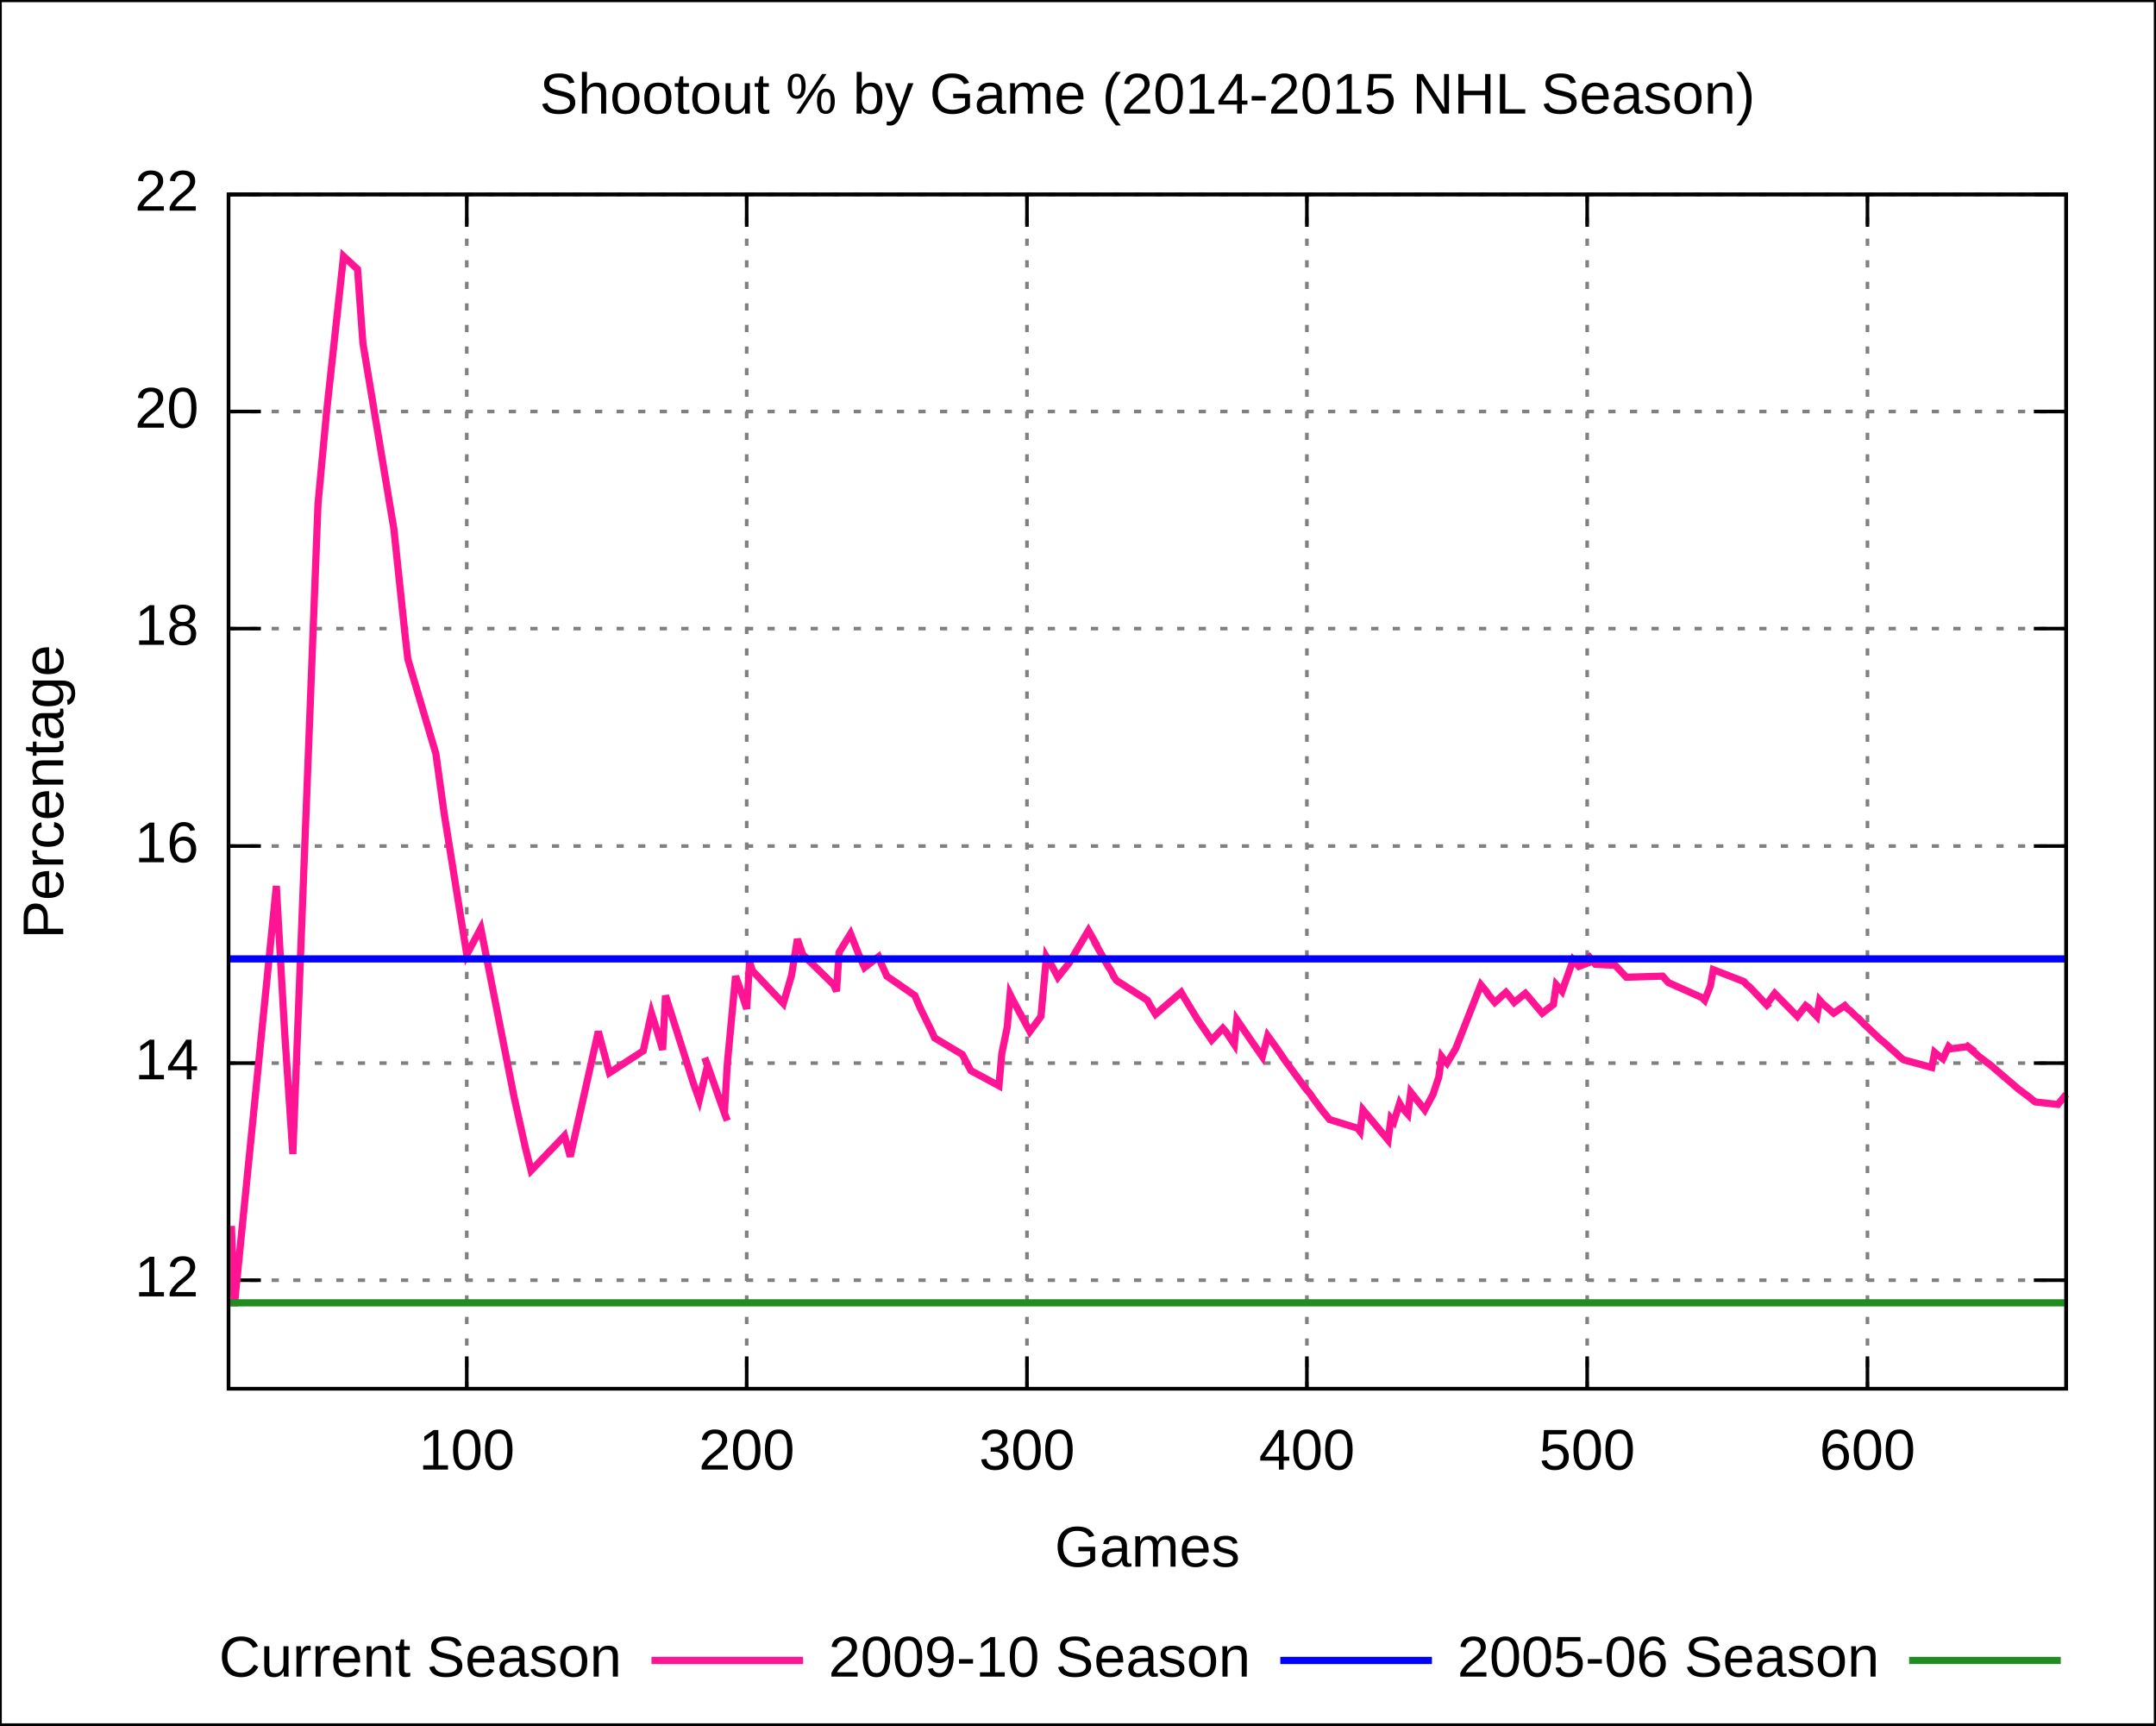
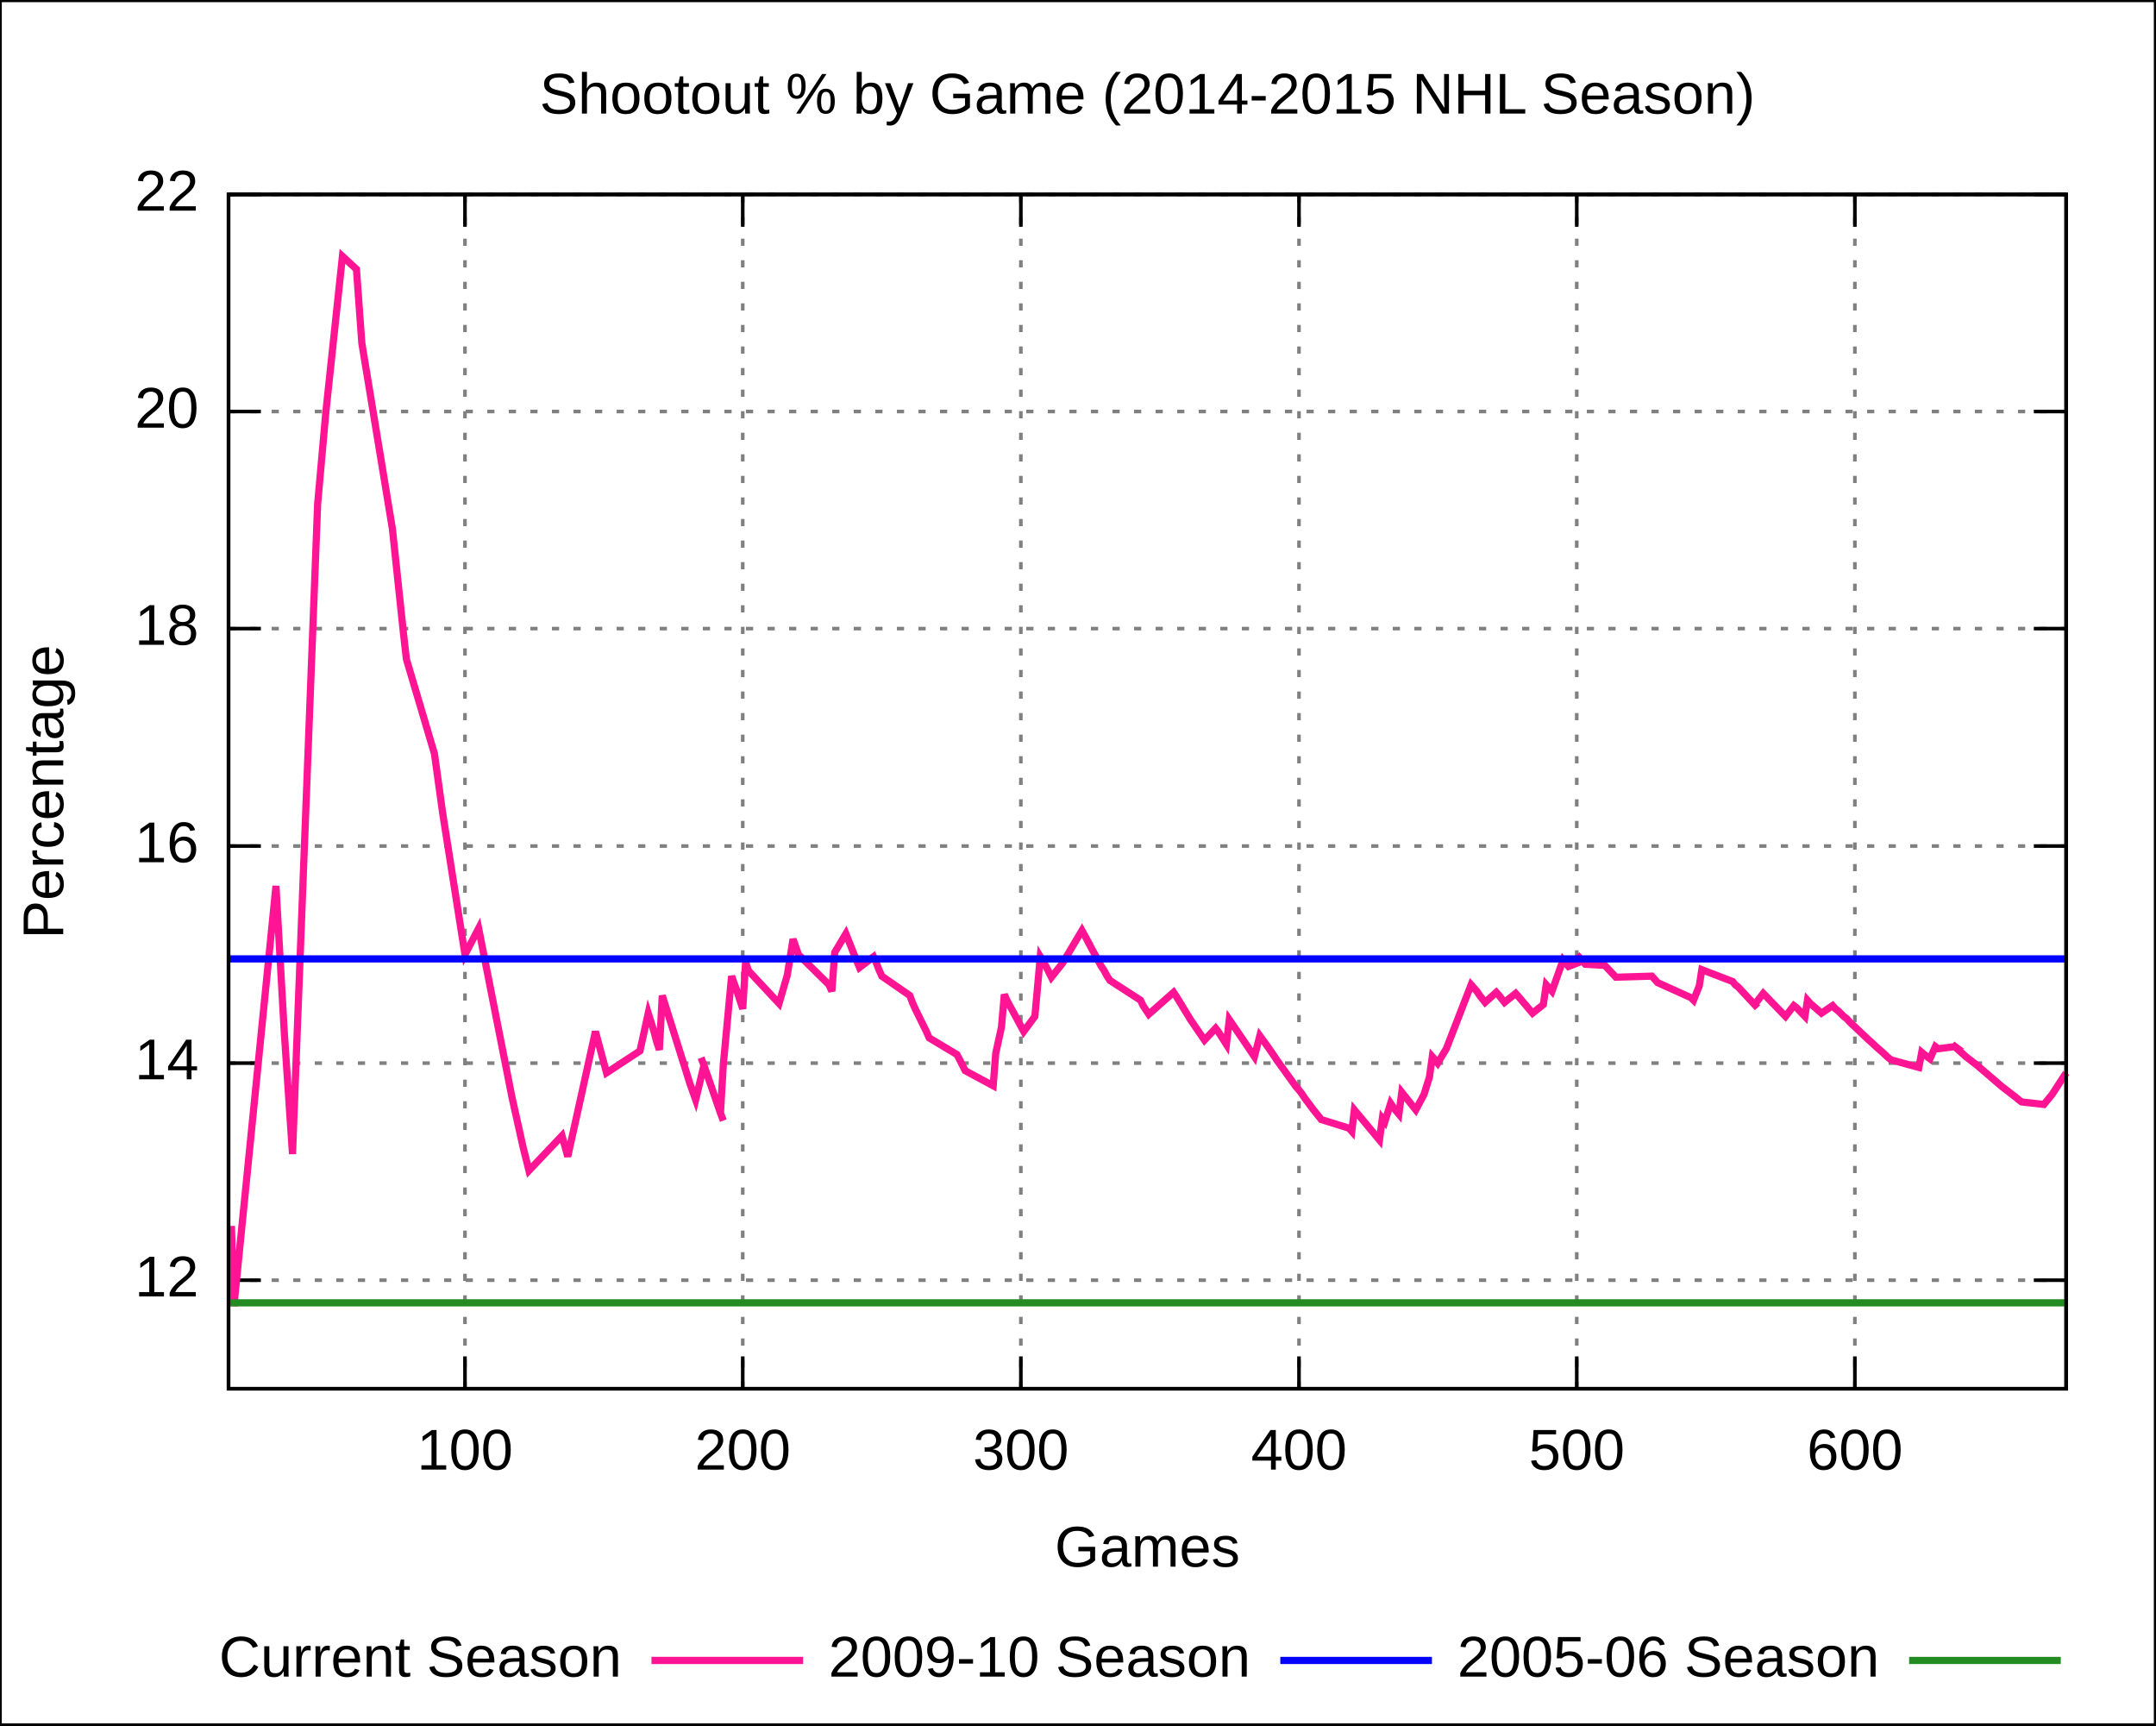
<svg xmlns="http://www.w3.org/2000/svg" xmlns:xlink="http://www.w3.org/1999/xlink" width="600" height="480" viewBox="0 0 600 480">
  <g id="gnuplot_canvas">
    <rect x="0" y="0" width="600" height="480" fill="none" />
    <defs>
      <circle id="gpDot" r="0.5" stroke-width="0.5" />
      <path id="gpPt0" stroke-width="0.222" stroke="currentColor" d="M-1,0 h2 M0,-1 v2" />
      <path id="gpPt1" stroke-width="0.222" stroke="currentColor" d="M-1,-1 L1,1 M1,-1 L-1,1" />
      <path id="gpPt2" stroke-width="0.222" stroke="currentColor" d="M-1,0 L1,0 M0,-1 L0,1 M-1,-1 L1,1 M-1,1 L1,-1" />
      <rect id="gpPt3" stroke-width="0.222" stroke="currentColor" x="-1" y="-1" width="2" height="2" />
      <rect id="gpPt4" stroke-width="0.222" stroke="currentColor" fill="currentColor" x="-1" y="-1" width="2" height="2" />
      <circle id="gpPt5" stroke-width="0.222" stroke="currentColor" cx="0" cy="0" r="1" />
      <use xlink:href="#gpPt5" id="gpPt6" fill="currentColor" stroke="none" />
      <path id="gpPt7" stroke-width="0.222" stroke="currentColor" d="M0,-1.33 L-1.33,0.67 L1.33,0.67 z" />
      <use xlink:href="#gpPt7" id="gpPt8" fill="currentColor" stroke="none" />
      <use xlink:href="#gpPt7" id="gpPt9" stroke="currentColor" transform="rotate(180)" />
      <use xlink:href="#gpPt9" id="gpPt10" fill="currentColor" stroke="none" />
      <use xlink:href="#gpPt3" id="gpPt11" stroke="currentColor" transform="rotate(45)" />
      <use xlink:href="#gpPt11" id="gpPt12" fill="currentColor" stroke="none" />
    </defs>
    <g style="fill:none; color:white; stroke:currentColor; stroke-width:1.00; stroke-linecap:butt; stroke-linejoin:miter">
</g>
    <g style="fill:none; color:black; stroke:currentColor; stroke-width:1.00; stroke-linecap:butt; stroke-linejoin:miter">
      <g style="stroke:none; shape-rendering:crispEdges">
        <polygon fill="rgb(255, 255, 255)" points="0.0,480.0 599.9,480.0 599.9,0.1 0.0,0.1 " />
      </g>
      <path stroke="black" d="M0.0,480.0 L0.0,0.1 L599.9,0.1 L599.9,480.0 L0.0,480.0  " />
    </g>
    <g style="fill:none; color:gray; stroke:currentColor; stroke-width:1.00; stroke-linecap:butt; stroke-linejoin:miter">
      <path stroke="gray" stroke-dasharray=" 2,4" class="gridline" d="M63.6,356.2 L575.0,356.2  " />
    </g>
    <g style="fill:none; color:black; stroke:currentColor; stroke-width:1.00; stroke-linecap:butt; stroke-linejoin:miter">
      <path stroke="black" d="M63.6,356.2 L72.6,356.2 M575.0,356.2 L566.0,356.2  " />
      <g transform="translate(55.3,360.7)" style="stroke:none; fill:black; font-family:Arial; font-size:12.00pt; text-anchor:end">
        <text> 12</text>
      </g>
    </g>
    <g style="fill:none; color:gray; stroke:currentColor; stroke-width:1.00; stroke-linecap:butt; stroke-linejoin:miter">
      <path stroke="gray" stroke-dasharray=" 2,4" class="gridline" d="M63.6,295.8 L575.0,295.8  " />
    </g>
    <g style="fill:none; color:black; stroke:currentColor; stroke-width:1.00; stroke-linecap:butt; stroke-linejoin:miter">
      <path stroke="black" d="M63.6,295.8 L72.6,295.8 M575.0,295.8 L566.0,295.8  " />
      <g transform="translate(55.3,300.3)" style="stroke:none; fill:black; font-family:Arial; font-size:12.00pt; text-anchor:end">
        <text> 14</text>
      </g>
    </g>
    <g style="fill:none; color:gray; stroke:currentColor; stroke-width:1.00; stroke-linecap:butt; stroke-linejoin:miter">
      <path stroke="gray" stroke-dasharray=" 2,4" class="gridline" d="M63.6,235.4 L575.0,235.4  " />
    </g>
    <g style="fill:none; color:black; stroke:currentColor; stroke-width:1.00; stroke-linecap:butt; stroke-linejoin:miter">
      <path stroke="black" d="M63.6,235.4 L72.6,235.4 M575.0,235.4 L566.0,235.4  " />
      <g transform="translate(55.3,239.9)" style="stroke:none; fill:black; font-family:Arial; font-size:12.00pt; text-anchor:end">
        <text> 16</text>
      </g>
    </g>
    <g style="fill:none; color:gray; stroke:currentColor; stroke-width:1.00; stroke-linecap:butt; stroke-linejoin:miter">
      <path stroke="gray" stroke-dasharray=" 2,4" class="gridline" d="M63.6,174.9 L575.0,174.9  " />
    </g>
    <g style="fill:none; color:black; stroke:currentColor; stroke-width:1.00; stroke-linecap:butt; stroke-linejoin:miter">
      <path stroke="black" d="M63.6,174.9 L72.6,174.9 M575.0,174.9 L566.0,174.9  " />
      <g transform="translate(55.3,179.4)" style="stroke:none; fill:black; font-family:Arial; font-size:12.00pt; text-anchor:end">
        <text> 18</text>
      </g>
    </g>
    <g style="fill:none; color:gray; stroke:currentColor; stroke-width:1.00; stroke-linecap:butt; stroke-linejoin:miter">
      <path stroke="gray" stroke-dasharray=" 2,4" class="gridline" d="M63.6,114.5 L575.0,114.5  " />
    </g>
    <g style="fill:none; color:black; stroke:currentColor; stroke-width:1.00; stroke-linecap:butt; stroke-linejoin:miter">
      <path stroke="black" d="M63.6,114.5 L72.6,114.5 M575.0,114.5 L566.0,114.5  " />
      <g transform="translate(55.3,119.0)" style="stroke:none; fill:black; font-family:Arial; font-size:12.00pt; text-anchor:end">
        <text> 20</text>
      </g>
    </g>
    <g style="fill:none; color:gray; stroke:currentColor; stroke-width:1.00; stroke-linecap:butt; stroke-linejoin:miter">
      <path stroke="gray" stroke-dasharray=" 2,4" class="gridline" d="M63.6,54.1 L575.0,54.1  " />
    </g>
    <g style="fill:none; color:black; stroke:currentColor; stroke-width:1.00; stroke-linecap:butt; stroke-linejoin:miter">
      <path stroke="black" d="M63.6,54.1 L72.6,54.1 M575.0,54.1 L566.0,54.1  " />
      <g transform="translate(55.3,58.6)" style="stroke:none; fill:black; font-family:Arial; font-size:12.00pt; text-anchor:end">
        <text> 22</text>
      </g>
    </g>
    <g style="fill:none; color:gray; stroke:currentColor; stroke-width:1.00; stroke-linecap:butt; stroke-linejoin:miter">
-       <path stroke="gray" stroke-dasharray=" 2,4" class="gridline" d="M129.9,386.4 L129.9,54.1  " />
+       <path stroke="gray" stroke-dasharray=" 2,4" class="gridline" d="M129.4,386.4 L129.4,54.1  " />
    </g>
    <g style="fill:none; color:black; stroke:currentColor; stroke-width:1.00; stroke-linecap:butt; stroke-linejoin:miter">
-       <path stroke="black" d="M129.9,386.4 L129.9,377.4 M129.9,54.1 L129.9,63.1  " />
-       <g transform="translate(129.9,408.9)" style="stroke:none; fill:black; font-family:Arial; font-size:12.00pt; text-anchor:middle">
+       <path stroke="black" d="M129.4,386.4 L129.4,377.4 M129.4,54.1 L129.4,63.1  " />
+       <g transform="translate(129.4,408.9)" style="stroke:none; fill:black; font-family:Arial; font-size:12.00pt; text-anchor:middle">
        <text> 100</text>
      </g>
    </g>
    <g style="fill:none; color:gray; stroke:currentColor; stroke-width:1.00; stroke-linecap:butt; stroke-linejoin:miter">
-       <path stroke="gray" stroke-dasharray=" 2,4" class="gridline" d="M207.8,386.4 L207.8,54.1  " />
+       <path stroke="gray" stroke-dasharray=" 2,4" class="gridline" d="M206.7,386.4 L206.7,54.1  " />
    </g>
    <g style="fill:none; color:black; stroke:currentColor; stroke-width:1.00; stroke-linecap:butt; stroke-linejoin:miter">
-       <path stroke="black" d="M207.8,386.4 L207.8,377.4 M207.8,54.1 L207.8,63.1  " />
-       <g transform="translate(207.8,408.9)" style="stroke:none; fill:black; font-family:Arial; font-size:12.00pt; text-anchor:middle">
+       <path stroke="black" d="M206.7,386.4 L206.7,377.4 M206.7,54.1 L206.7,63.1  " />
+       <g transform="translate(206.7,408.9)" style="stroke:none; fill:black; font-family:Arial; font-size:12.00pt; text-anchor:middle">
        <text> 200</text>
      </g>
    </g>
    <g style="fill:none; color:gray; stroke:currentColor; stroke-width:1.00; stroke-linecap:butt; stroke-linejoin:miter">
-       <path stroke="gray" stroke-dasharray=" 2,4" class="gridline" d="M285.8,386.4 L285.8,54.1  " />
+       <path stroke="gray" stroke-dasharray=" 2,4" class="gridline" d="M284.1,386.4 L284.1,54.1  " />
    </g>
    <g style="fill:none; color:black; stroke:currentColor; stroke-width:1.00; stroke-linecap:butt; stroke-linejoin:miter">
-       <path stroke="black" d="M285.8,386.4 L285.8,377.4 M285.8,54.1 L285.8,63.1  " />
-       <g transform="translate(285.8,408.9)" style="stroke:none; fill:black; font-family:Arial; font-size:12.00pt; text-anchor:middle">
+       <path stroke="black" d="M284.1,386.4 L284.1,377.4 M284.1,54.1 L284.1,63.1  " />
+       <g transform="translate(284.1,408.9)" style="stroke:none; fill:black; font-family:Arial; font-size:12.00pt; text-anchor:middle">
        <text> 300</text>
      </g>
    </g>
    <g style="fill:none; color:gray; stroke:currentColor; stroke-width:1.00; stroke-linecap:butt; stroke-linejoin:miter">
-       <path stroke="gray" stroke-dasharray=" 2,4" class="gridline" d="M363.7,386.4 L363.7,54.1  " />
+       <path stroke="gray" stroke-dasharray=" 2,4" class="gridline" d="M361.5,386.4 L361.5,54.1  " />
    </g>
    <g style="fill:none; color:black; stroke:currentColor; stroke-width:1.00; stroke-linecap:butt; stroke-linejoin:miter">
-       <path stroke="black" d="M363.7,386.4 L363.7,377.4 M363.7,54.1 L363.7,63.1  " />
-       <g transform="translate(363.7,408.9)" style="stroke:none; fill:black; font-family:Arial; font-size:12.00pt; text-anchor:middle">
+       <path stroke="black" d="M361.5,386.4 L361.5,377.4 M361.5,54.1 L361.5,63.1  " />
+       <g transform="translate(361.5,408.9)" style="stroke:none; fill:black; font-family:Arial; font-size:12.00pt; text-anchor:middle">
        <text> 400</text>
      </g>
    </g>
    <g style="fill:none; color:gray; stroke:currentColor; stroke-width:1.00; stroke-linecap:butt; stroke-linejoin:miter">
-       <path stroke="gray" stroke-dasharray=" 2,4" class="gridline" d="M441.7,386.4 L441.7,54.1  " />
+       <path stroke="gray" stroke-dasharray=" 2,4" class="gridline" d="M438.8,386.4 L438.8,54.1  " />
    </g>
    <g style="fill:none; color:black; stroke:currentColor; stroke-width:1.00; stroke-linecap:butt; stroke-linejoin:miter">
-       <path stroke="black" d="M441.7,386.4 L441.7,377.4 M441.7,54.1 L441.7,63.1  " />
-       <g transform="translate(441.7,408.9)" style="stroke:none; fill:black; font-family:Arial; font-size:12.00pt; text-anchor:middle">
+       <path stroke="black" d="M438.8,386.4 L438.8,377.4 M438.8,54.1 L438.8,63.1  " />
+       <g transform="translate(438.8,408.9)" style="stroke:none; fill:black; font-family:Arial; font-size:12.00pt; text-anchor:middle">
        <text> 500</text>
      </g>
    </g>
    <g style="fill:none; color:gray; stroke:currentColor; stroke-width:1.00; stroke-linecap:butt; stroke-linejoin:miter">
-       <path stroke="gray" stroke-dasharray=" 2,4" class="gridline" d="M519.7,386.4 L519.7,54.1  " />
+       <path stroke="gray" stroke-dasharray=" 2,4" class="gridline" d="M516.2,386.4 L516.2,54.1  " />
    </g>
    <g style="fill:none; color:black; stroke:currentColor; stroke-width:1.00; stroke-linecap:butt; stroke-linejoin:miter">
-       <path stroke="black" d="M519.7,386.4 L519.7,377.4 M519.7,54.1 L519.7,63.1  " />
-       <g transform="translate(519.7,408.9)" style="stroke:none; fill:black; font-family:Arial; font-size:12.00pt; text-anchor:middle">
+       <path stroke="black" d="M516.2,386.4 L516.2,377.4 M516.2,54.1 L516.2,63.1  " />
+       <g transform="translate(516.2,408.9)" style="stroke:none; fill:black; font-family:Arial; font-size:12.00pt; text-anchor:middle">
        <text> 600</text>
      </g>
      <path stroke="black" d="M63.6,54.1 L63.6,386.4 L575.0,386.4 L575.0,54.1 L63.6,54.1 Z  " />
      <g transform="translate(17.6,220.3) rotate(270)" style="stroke:none; fill:black; font-family:Arial; font-size:12.00pt; text-anchor:middle">
        <text>Percentage</text>
      </g>
      <g transform="translate(319.3,435.9)" style="stroke:none; fill:black; font-family:Arial; font-size:12.00pt; text-anchor:middle">
        <text>Games</text>
      </g>
      <g transform="translate(319.3,31.6)" style="stroke:none; fill:black; font-family:Arial; font-size:12.00pt; text-anchor:middle">
        <text>Shootout % by Game (2014-2015 NHL Season)</text>
      </g>
    </g>
    <g id="gnuplot_plot_1">
      <g style="fill:none; color:white; stroke:black; stroke-width:2.00; stroke-linecap:butt; stroke-linejoin:miter">
</g>
      <g style="fill:none; color:red; stroke:currentColor; stroke-width:2.00; stroke-linecap:butt; stroke-linejoin:miter">
        <g transform="translate(173.0,466.5)" style="stroke:none; fill:black; font-family:Arial; font-size:12.00pt; text-anchor:end">
          <text>Current Season</text>
        </g>
-         <path stroke="rgb(255,  20, 147)" d="M181.3,462.0 L223.5,462.0 M64.4,341.1 L65.2,363.4 L76.9,246.5 L79.2,287.0 L81.5,321.1 L88.5,140.2    L90.9,114.5 L95.6,71.3 L99.5,74.9 L101.0,95.5 L109.6,147.1 L112.7,176.4 L113.5,183.4 L121.3,209.7    L123.6,226.3 L129.9,265.6 L133.8,258.3 L143.1,305.4 L146.2,319.3 L147.8,325.7 L157.1,316.0 L158.7,321.8    L166.5,287.0 L169.6,298.5 L179.0,292.4 L181.3,281.9 L182.9,287.0 L183.7,289.7 L184.4,292.1 L185.2,277.0    L193.0,301.5 L194.6,306.0 L196.9,296.4 L196.1,294.3 L196.9,296.4 L201.6,309.7 L202.4,311.8 L201.6,309.7    L202.4,296.1 L204.7,271.6 L206.3,276.1 L207.8,280.7 L208.6,267.7 L209.4,270.1 L218.0,279.2 L220.3,271.3    L221.9,261.3 L223.4,265.6 L232.0,274.0 L232.8,275.8 L233.5,265.0 L236.7,259.8 L239.0,265.6 L240.6,269.2    L244.5,266.2 L245.2,268.0 L246.0,269.8 L246.8,271.6 L254.6,277.0 L255.4,278.9 L256.2,280.7 L259.3,287.0    L260.1,288.8 L267.8,293.4 L268.6,294.9 L270.2,297.9 L278.0,302.1 L278.8,293.1 L280.3,285.8 L281.1,276.7    L281.9,278.3 L286.6,287.0 L289.7,282.8 L291.2,266.2 L292.8,268.9 L294.4,271.9 L297.5,268.0 L302.9,258.9    L305.3,263.1 L304.5,261.9 L308.4,268.9 L309.2,270.1 L309.9,271.6 L310.7,272.8 L319.3,278.3 L320.1,279.8    L321.6,282.2 L328.7,276.1 L329.4,277.3 L333.3,283.7 L337.2,289.4 L340.3,286.1 L341.1,287.0 L343.5,290.6    L344.2,283.7 L348.1,289.4 L351.3,294.0 L352.8,288.2 L355.2,291.5 L356.7,293.7 L357.5,294.9 L363.0,302.4    L363.7,303.3 L364.5,304.2 L365.3,305.4 L367.6,308.5 L370.0,311.5 L377.8,313.9 L378.5,314.8 L379.3,308.8    L384.8,315.4 L386.3,317.2 L387.1,311.2 L387.9,312.1 L389.5,307.0 L390.2,308.2 L391.8,310.0 L392.6,303.9    L396.5,308.8 L398.8,304.5 L400.4,299.7 L401.2,294.0 L401.9,294.9 L402.7,295.8 L405.1,291.8 L412.1,274.0    L413.6,275.8 L414.4,277.0 L416.0,278.9 L419.1,276.1 L419.9,277.0 L420.6,277.9 L421.4,278.9 L424.5,276.4    L425.3,277.3 L429.2,281.9 L432.3,279.5 L433.1,274.0 L434.7,275.8 L437.8,267.1 L439.4,268.9 L443.3,267.4    L442.5,266.5 L441.7,265.6 L443.3,267.4 L444.0,268.3 L449.5,268.6 L452.6,271.9 L462.7,271.6 L463.5,272.5    L464.3,273.4 L473.7,277.6 L474.4,278.3 L476.0,274.3 L476.8,269.8 L485.3,273.1 L486.1,274.0 L486.9,274.6    L492.4,280.4 L491.6,279.5 L493.9,276.4 L500.2,282.8 L502.5,279.8 L503.3,280.4 L505.6,282.8 L506.4,278.3    L507.2,279.2 L510.3,281.9 L513.4,279.8 L514.2,280.7 L515.0,281.3 L516.5,282.8 L517.3,283.4 L518.1,284.3    L523.5,289.4 L524.3,290.0 L525.9,291.5 L527.4,292.8 L529.0,294.3 L529.8,294.9 L537.6,297.0 L538.4,292.8    L539.1,293.4 L539.9,294.0 L540.7,294.6 L542.3,291.2 L543.0,291.8 L547.7,291.2 L546.9,290.6 L550.8,294.0    L554.0,296.4 L561.0,302.4 L561.7,303.0 L564.9,305.4 L565.6,306.0 L566.4,306.6 L572.7,307.3 L575.0,304.5     " />
+         <path stroke="rgb(255,  20, 147)" d="M181.3,462.0 L223.5,462.0 M64.4,341.1 L65.1,363.4 L76.8,246.5 L79.1,287.0 L81.4,321.1 L88.4,140.2    L90.7,114.5 L95.3,71.3 L99.2,74.9 L100.7,95.5 L109.2,147.1 L112.3,176.4 L113.1,183.4 L120.9,209.7    L123.2,226.3 L129.4,265.6 L133.2,258.3 L142.5,305.4 L145.6,319.3 L147.2,325.7 L156.4,316.0 L158.0,321.8    L165.7,287.0 L168.8,298.5 L178.1,292.4 L180.4,281.9 L182.0,287.0 L182.7,289.7 L183.5,292.1 L184.3,277.0    L192.0,301.5 L193.6,306.0 L195.9,296.4 L195.1,294.3 L195.9,296.4 L200.5,309.7 L201.3,311.8 L200.5,309.7    L201.3,296.1 L203.6,271.6 L205.2,276.1 L206.7,280.7 L207.5,267.7 L208.3,270.1 L216.8,279.2 L219.1,271.3    L220.7,261.3 L222.2,265.6 L230.7,274.0 L231.5,275.8 L232.3,265.0 L235.4,259.8 L237.7,265.6 L239.2,269.2    L243.1,266.2 L243.9,268.0 L244.6,269.8 L245.4,271.6 L253.2,277.0 L253.9,278.9 L254.7,280.7 L257.8,287.0    L258.6,288.8 L266.3,293.4 L267.1,294.9 L268.6,297.9 L276.4,302.1 L277.1,293.1 L278.7,285.8 L279.5,276.7    L280.2,278.3 L284.9,287.0 L288.0,282.8 L289.5,266.2 L291.1,268.9 L292.6,271.9 L295.7,268.0 L301.1,258.9    L303.4,263.1 L302.7,261.9 L306.5,268.9 L307.3,270.1 L308.1,271.6 L308.9,272.8 L317.4,278.3 L318.1,279.8    L319.7,282.2 L326.6,276.1 L327.4,277.3 L331.3,283.7 L335.2,289.4 L338.3,286.1 L339.0,287.0 L341.3,290.6    L342.1,283.7 L346.0,289.4 L349.1,294.0 L350.6,288.2 L353.0,291.5 L354.5,293.7 L355.3,294.9 L360.7,302.4    L361.5,303.3 L362.2,304.2 L363.0,305.4 L365.3,308.5 L367.7,311.5 L375.4,313.9 L376.2,314.8 L376.9,308.8    L382.4,315.4 L383.9,317.2 L384.7,311.2 L385.4,312.1 L387.0,307.0 L387.8,308.2 L389.3,310.0 L390.1,303.9    L394.0,308.8 L396.3,304.5 L397.8,299.7 L398.6,294.0 L399.4,294.9 L400.1,295.8 L402.5,291.8 L409.4,274.0    L411.0,275.8 L411.8,277.0 L413.3,278.9 L416.4,276.1 L417.2,277.0 L417.9,277.9 L418.7,278.9 L421.8,276.4    L422.6,277.3 L426.5,281.9 L429.5,279.5 L430.3,274.0 L431.9,275.8 L435.0,267.1 L436.5,268.9 L440.4,267.4    L439.6,266.5 L438.8,265.6 L440.4,267.4 L441.2,268.3 L446.6,268.6 L449.7,271.9 L459.7,271.6 L460.5,272.5    L461.3,273.4 L470.6,277.6 L471.3,278.3 L472.9,274.3 L473.6,269.8 L482.2,273.1 L482.9,274.0 L483.7,274.6    L489.1,280.4 L488.3,279.5 L490.7,276.4 L496.9,282.8 L499.2,279.8 L500.0,280.4 L502.3,282.8 L503.0,278.3    L503.8,279.2 L506.9,281.9 L510.0,279.8 L510.8,280.7 L511.6,281.3 L513.1,282.8 L513.9,283.4 L514.7,284.3    L520.1,289.4 L520.8,290.0 L522.4,291.5 L523.9,292.8 L525.5,294.3 L526.3,294.9 L534.0,297.0 L534.8,292.8    L535.5,293.4 L536.3,294.0 L537.1,294.6 L538.6,291.2 L539.4,291.8 L544.1,291.2 L543.3,290.6 L547.1,294.0    L550.2,296.4 L557.2,302.4 L558.0,303.0 L561.1,305.4 L561.8,306.0 L562.6,306.6 L568.8,307.3 L571.1,304.5    L575.0,298.5  " />
      </g>
    </g>
    <g id="gnuplot_plot_2">
      <g style="fill:none; color:green; stroke:currentColor; stroke-width:2.00; stroke-linecap:butt; stroke-linejoin:miter">
        <g transform="translate(348.0,466.5)" style="stroke:none; fill:black; font-family:Arial; font-size:12.00pt; text-anchor:end">
          <text>2009-10 Season</text>
        </g>
        <path stroke="rgb(  0,   0, 255)" d="M356.3,462.0 L398.5,462.0 M63.6,266.8 L68.8,266.8 L73.9,266.8 L79.1,266.8 L84.3,266.8 L89.4,266.8    L94.6,266.8 L99.8,266.8 L104.9,266.8 L110.1,266.8 L115.3,266.8 L120.4,266.8 L125.6,266.8 L130.8,266.8    L135.9,266.8 L141.1,266.8 L146.3,266.8 L151.4,266.8 L156.6,266.8 L161.7,266.8 L166.9,266.8 L172.1,266.8    L177.2,266.8 L182.4,266.8 L187.6,266.8 L192.7,266.8 L197.9,266.8 L203.1,266.8 L208.2,266.8 L213.4,266.8    L218.6,266.8 L223.7,266.8 L228.9,266.8 L234.1,266.8 L239.2,266.8 L244.4,266.8 L249.6,266.8 L254.7,266.8    L259.9,266.8 L265.1,266.8 L270.2,266.8 L275.4,266.8 L280.6,266.8 L285.7,266.8 L290.9,266.8 L296.1,266.8    L301.2,266.8 L306.4,266.8 L311.6,266.8 L316.7,266.8 L321.9,266.8 L327.0,266.8 L332.2,266.8 L337.4,266.8    L342.5,266.8 L347.7,266.8 L352.9,266.8 L358.0,266.8 L363.2,266.8 L368.4,266.8 L373.5,266.8 L378.7,266.8    L383.9,266.8 L389.0,266.8 L394.2,266.8 L399.4,266.8 L404.5,266.8 L409.7,266.8 L414.9,266.8 L420.0,266.8    L425.2,266.8 L430.4,266.8 L435.5,266.8 L440.7,266.8 L445.9,266.8 L451.0,266.8 L456.2,266.8 L461.4,266.8    L466.5,266.8 L471.7,266.8 L476.9,266.8 L482.0,266.8 L487.2,266.8 L492.3,266.8 L497.5,266.8 L502.7,266.8    L507.8,266.8 L513.0,266.8 L518.2,266.8 L523.3,266.8 L528.5,266.8 L533.7,266.8 L538.8,266.8 L544.0,266.8    L549.2,266.8 L554.3,266.8 L559.5,266.8 L564.7,266.8 L569.8,266.8 L575.0,266.8  " />
      </g>
    </g>
    <g id="gnuplot_plot_3">
      <g style="fill:none; color:blue; stroke:currentColor; stroke-width:2.00; stroke-linecap:butt; stroke-linejoin:miter">
        <g transform="translate(523.0,466.5)" style="stroke:none; fill:black; font-family:Arial; font-size:12.00pt; text-anchor:end">
          <text>2005-06 Season</text>
        </g>
        <path stroke="rgb( 34, 139,  34)" d="M531.3,462.0 L573.5,462.0 M63.6,362.5 L68.8,362.5 L73.9,362.5 L79.1,362.5 L84.3,362.5 L89.4,362.5    L94.6,362.5 L99.8,362.5 L104.9,362.5 L110.1,362.5 L115.3,362.5 L120.4,362.5 L125.6,362.5 L130.8,362.5    L135.9,362.5 L141.1,362.5 L146.3,362.5 L151.4,362.5 L156.6,362.5 L161.7,362.5 L166.9,362.5 L172.1,362.5    L177.2,362.5 L182.4,362.5 L187.6,362.5 L192.7,362.5 L197.9,362.5 L203.1,362.5 L208.2,362.5 L213.4,362.5    L218.6,362.5 L223.7,362.5 L228.9,362.5 L234.1,362.5 L239.2,362.5 L244.4,362.5 L249.6,362.5 L254.7,362.5    L259.9,362.5 L265.1,362.5 L270.2,362.5 L275.4,362.5 L280.6,362.5 L285.7,362.5 L290.9,362.5 L296.1,362.5    L301.2,362.5 L306.4,362.5 L311.6,362.5 L316.7,362.5 L321.9,362.5 L327.0,362.5 L332.2,362.5 L337.4,362.5    L342.5,362.5 L347.7,362.5 L352.9,362.5 L358.0,362.5 L363.2,362.5 L368.4,362.5 L373.5,362.5 L378.7,362.5    L383.9,362.5 L389.0,362.5 L394.2,362.5 L399.4,362.5 L404.5,362.5 L409.7,362.5 L414.9,362.5 L420.0,362.5    L425.2,362.5 L430.4,362.5 L435.5,362.5 L440.7,362.5 L445.9,362.5 L451.0,362.5 L456.2,362.5 L461.4,362.5    L466.5,362.5 L471.7,362.5 L476.9,362.5 L482.0,362.5 L487.2,362.5 L492.3,362.5 L497.5,362.5 L502.7,362.5    L507.8,362.5 L513.0,362.5 L518.2,362.5 L523.3,362.5 L528.5,362.5 L533.7,362.5 L538.8,362.5 L544.0,362.5    L549.2,362.5 L554.3,362.5 L559.5,362.5 L564.7,362.5 L569.8,362.5 L575.0,362.5  " />
      </g>
    </g>
    <g style="fill:none; color:white; stroke:rgb( 34, 139,  34); stroke-width:1.00; stroke-linecap:butt; stroke-linejoin:miter">
</g>
    <g style="fill:none; color:black; stroke:currentColor; stroke-width:1.00; stroke-linecap:butt; stroke-linejoin:miter">
      <path stroke="black" d="M63.6,54.1 L63.6,386.4 L575.0,386.4 L575.0,54.1 L63.6,54.1 Z  " />
    </g>
  </g>
</svg>
